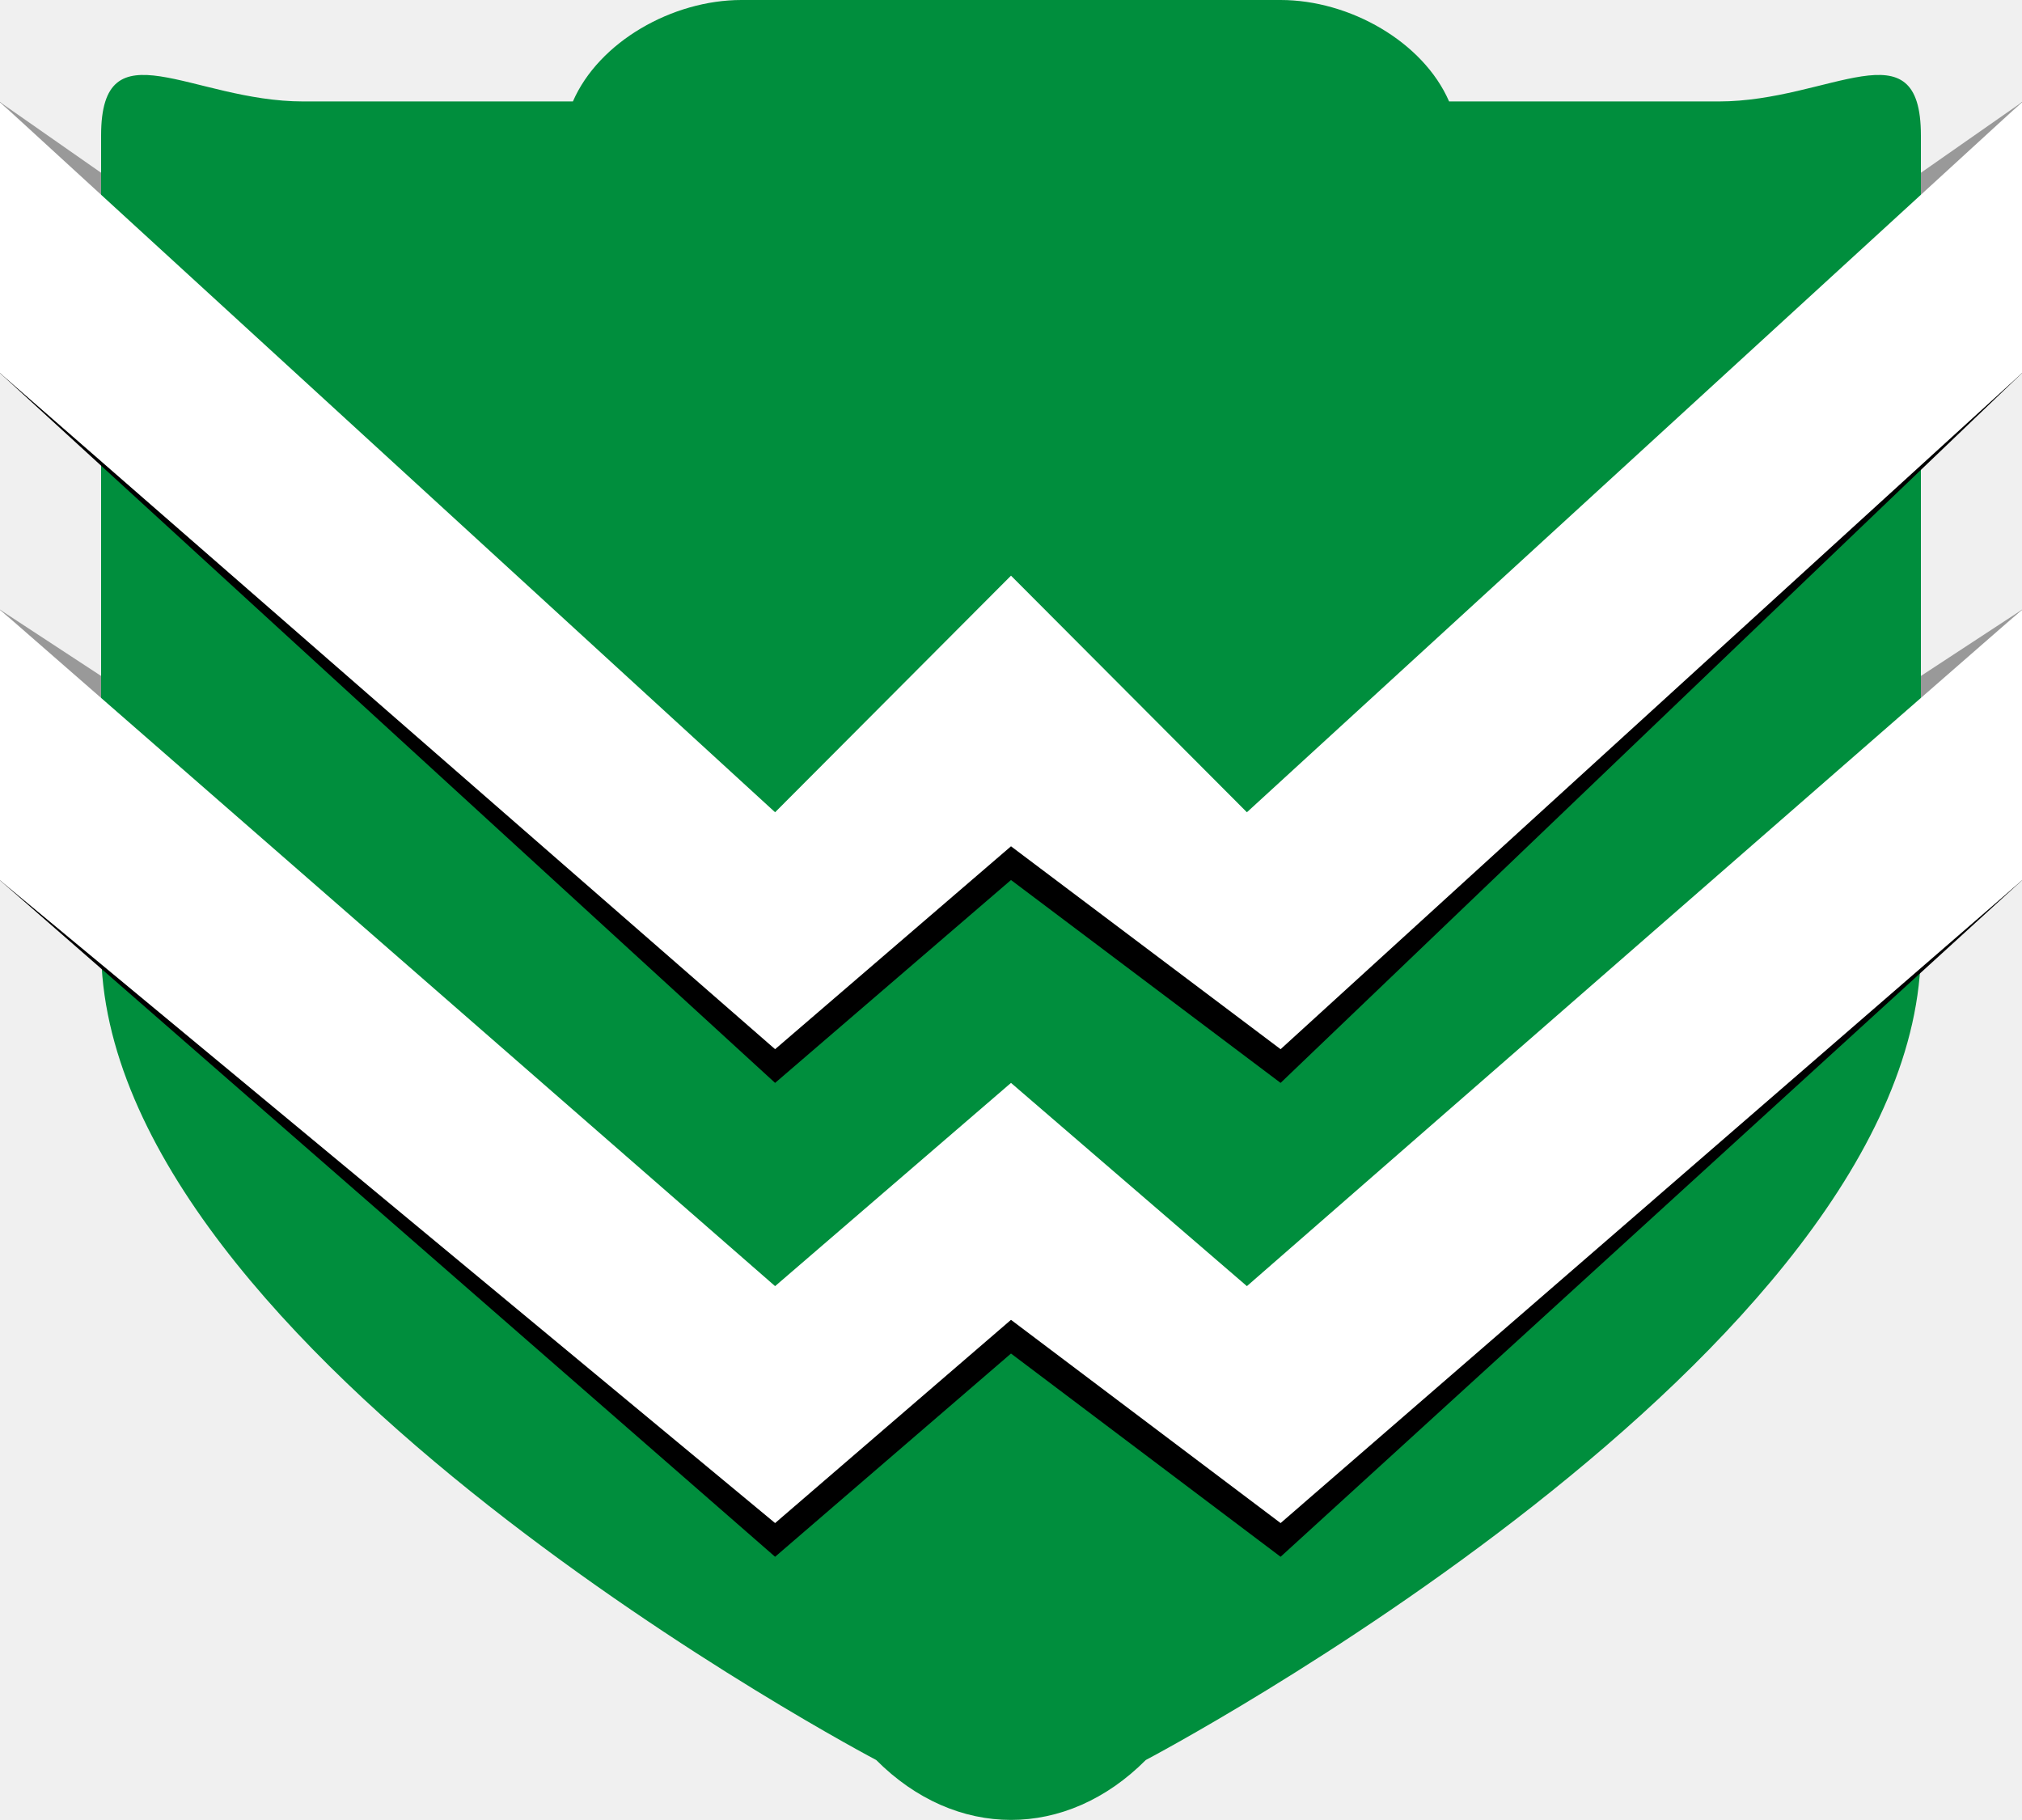
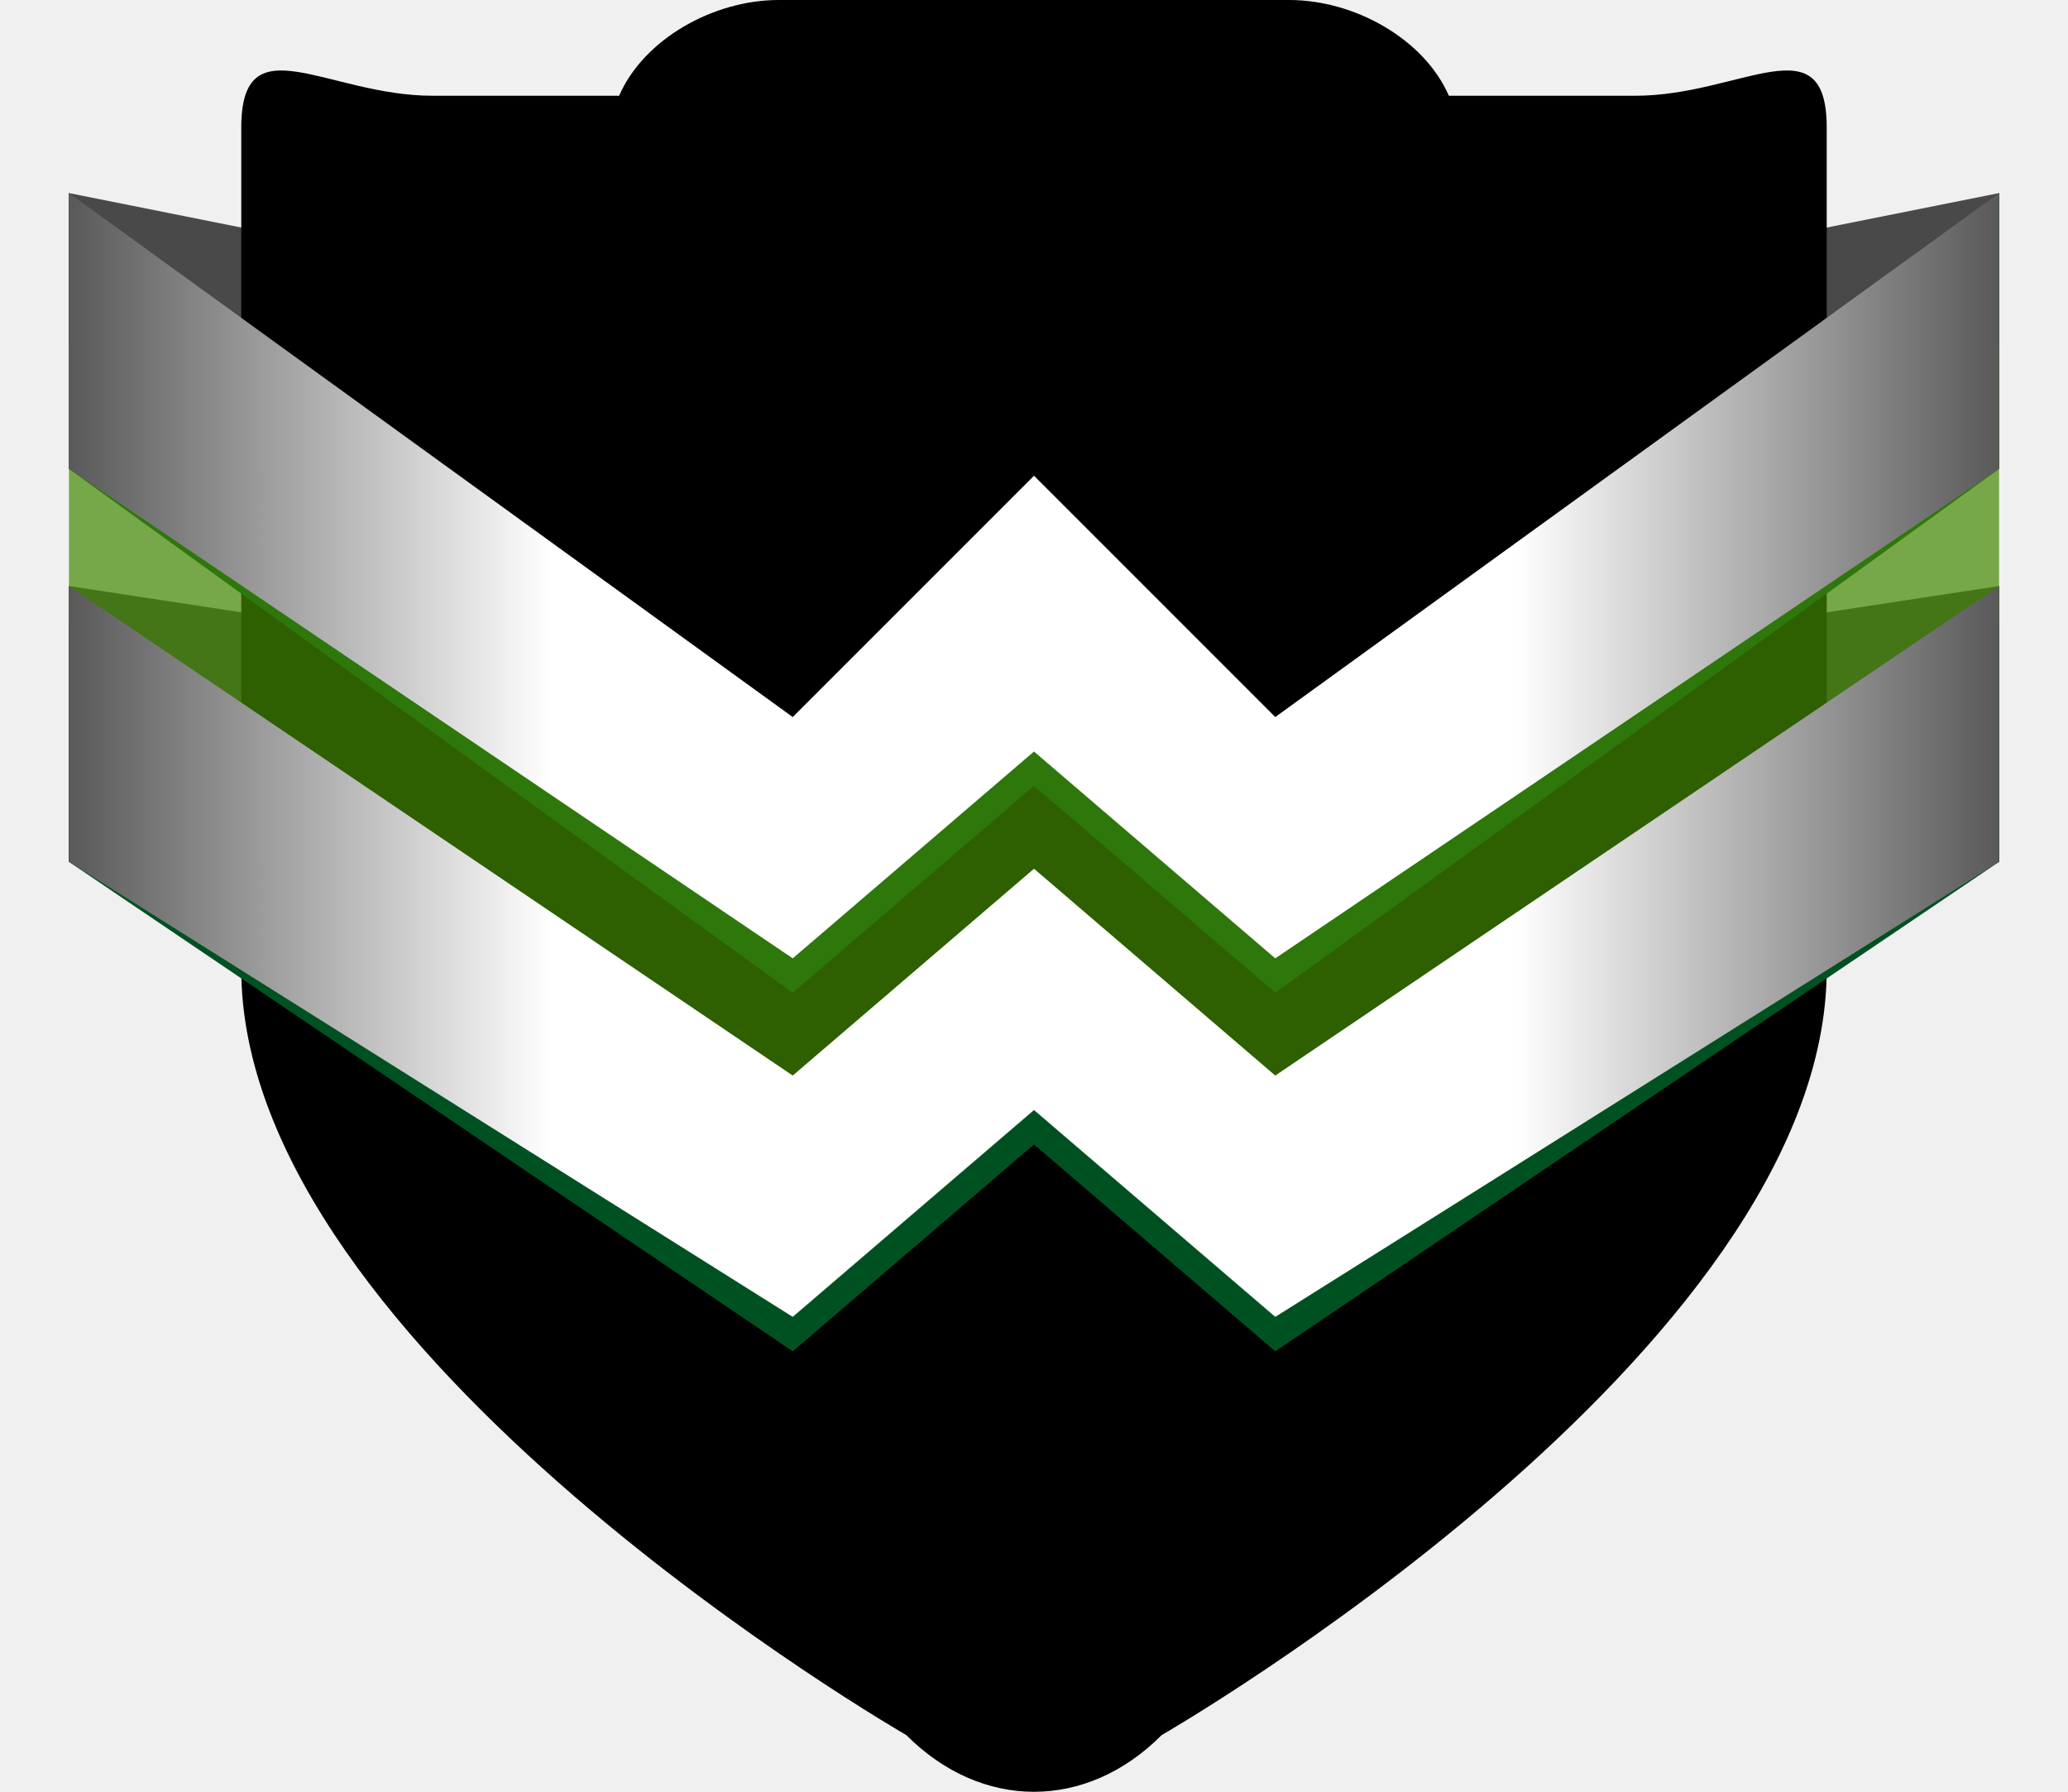
- <svg xmlns="http://www.w3.org/2000/svg" class="shield" version="1.1" id="Layer_1" x="0px" y="0px" preserveAspectRatio="xMinYMin meet" viewBox="0 0 60 54" enable-background="new 0 0 60 54" xml:space="preserve">
-   <polygon class="shield_stripe_background" fill-rule="evenodd" clip-rule="evenodd" fill="#999999" points="0,3.03 0,11.07 23,26.13 30,20.11 38,26.13 60,11.07   60,3.03 37,19.1 30,12.08 23,19.1 " />
-   <polygon class="shield_stripe_background" fill-rule="evenodd" clip-rule="evenodd" fill="#999999" points="0,18.09 0,26.12 23,40.19 30,34.16 38,40.19 60,26.12   60,18.09 37,33.16 30,27.13 23,33.16 " />
-   <path class="shield_shape" fill-rule="evenodd" clip-rule="evenodd" fill="#008E3D" d="M3,28.12c0,12.01,23,24.1,23,24.1c2.36,2.37,5.64,2.37,8,0  c0,0,23-12.09,23-24.1V4.02c0-3.33-2.69-1.01-6-1.01h-8C42.23,1.24,40.05,0,38,0H22c-2.05,0-4.23,1.24-5,3.01H9  c-3.31,0-6-2.32-6,1.01V28.12z" />
-   <polygon class="shield_stripe__shadow" fill-rule="evenodd" clip-rule="evenodd" points="0,3.03 0,11.07 23,32.13 30,26.11 38,32.13 60,11.07 60,3.03 37,25.1   30,18.08 23,25.1 " />
-   <polygon class="shield_stripe__shadow" fill-rule="evenodd" clip-rule="evenodd" points="0,18.09 0,26.12 23,46.19 30,40.16 38,46.19 60,26.12 60,18.09 37,39.16   30,33.13 23,39.16 " />
-   <polygon class="shield_stripe__foreground" fill-rule="evenodd" clip-rule="evenodd" fill="#FFFFFF" points="0,3.03 0,11.07 23,31.13 30,25.11 38,31.13 60,11.07   60,3.03 37,24.1 30,17.08 23,24.1 " />
-   <polygon class="shield_stripe__foreground" fill-rule="evenodd" clip-rule="evenodd" fill="#FFFFFF" points="0,18.09 0,26.12 23,45.19 30,39.16 38,45.19 60,26.12   60,18.09 37,38.16 30,32.13 23,38.16 " />
+ <svg xmlns="http://www.w3.org/2000/svg" version="1.1" id="Layer_1" x="0px" y="0px" width="300px" height="259.889px" viewBox="0 0 300 259.889" enable-background="new 0 0 300 259.889" xml:space="preserve">
+   <polygon fill-rule="evenodd" clip-rule="evenodd" fill="#494949" points="10,28.004 10,68.004 115,84.004 150,54.004 185,84.004   290,68.004 290,28.004 185,49.004 150,14.004 115,49.004 " />
+   <polygon fill-rule="evenodd" clip-rule="evenodd" fill="#494949" points="10,85.004 10,125.004 115,136.004 150,106.004   185,136.004 290,125.004 290,85.004 185,101.004 150,71.004 115,101.004 " />
+   <radialGradient id="SVGID_1_" cx="151" cy="40.944" r="134.812" gradientTransform="matrix(1 0 0 1.4238 0 -17.3506)" gradientUnits="userSpaceOnUse">
+     <stop offset="0" style="stop-color:#066A25" />
+     <stop offset="1" style="stop-color:#064125" />
+   </radialGradient>
+   <path display="none" fill-rule="evenodd" clip-rule="evenodd" fill="url(#SVGID_1_)" d="M35,140.556  c0,55.62,96.481,111.111,96.481,111.111c10.917,10.963,26.121,10.963,37.037,0c0,0,96.481-55.491,96.481-111.111V18.519  c0-15.408-12.436-4.63-27.778-4.63h-27.037C206.611,5.676,196.528,0,187.037,0h-74.074c-9.491,0-19.574,5.676-23.148,13.889H62.778  C47.436,13.889,35,3.111,35,18.519V140.556z" />
+   <path fill-rule="evenodd" clip-rule="evenodd" d="M35,140.556c0,55.62,96.481,111.111,96.481,111.111  c10.917,10.963,26.121,10.963,37.037,0c0,0,96.481-55.491,96.481-111.111V18.519c0-15.408-12.436-4.63-27.778-4.63h-27.037  C206.611,5.676,196.528,0,187.037,0h-74.074c-9.491,0-19.574,5.676-23.148,13.889H62.778C47.436,13.889,35,3.111,35,18.519V140.556z  " />
+   <polygon fill-rule="evenodd" clip-rule="evenodd" fill="#005121" points="10,28.004 10,68.004 115,144.004 150,114.004 185,144.004   290,68.004 290,28.004 185,109.004 150,74.004 115,109.004 " />
+   <polygon fill-rule="evenodd" clip-rule="evenodd" fill="#005121" points="10,85.004 10,125.004 115,196.004 150,166.004   185,196.004 290,125.004 290,85.004 185,161.004 150,131.004 115,161.004 " />
+   <polygon opacity="0.7" fill-rule="evenodd" clip-rule="evenodd" fill="#428700" points="10,50.004 10,90.004 115,161.004   150,131.004 185,161.004 290,90.004 290,50.004 185,126.004 150,91.004 115,126.004 " />
+   <linearGradient id="SVGID_2_" gradientUnits="userSpaceOnUse" x1="10" y1="83.504" x2="290" y2="83.504">
+     <stop offset="0" style="stop-color:#595959" />
+     <stop offset="0.25" style="stop-color:#FFFFFF" />
+     <stop offset="0.75" style="stop-color:#FFFFFF" />
+     <stop offset="1" style="stop-color:#595959" />
+   </linearGradient>
+   <polygon fill-rule="evenodd" clip-rule="evenodd" fill="url(#SVGID_2_)" points="10,28.004 10,68.004 115,139.004 150,109.004   185,139.004 290,68.004 290,28.004 185,104.004 150,69.004 115,104.004 " />
+   <linearGradient id="SVGID_3_" gradientUnits="userSpaceOnUse" x1="10" y1="138.004" x2="290" y2="138.004">
+     <stop offset="0" style="stop-color:#595959" />
+     <stop offset="0.25" style="stop-color:#FFFFFF" />
+     <stop offset="0.75" style="stop-color:#FFFFFF" />
+     <stop offset="1" style="stop-color:#595959" />
+   </linearGradient>
+   <polygon fill-rule="evenodd" clip-rule="evenodd" fill="url(#SVGID_3_)" points="10,85.004 10,125.004 115,191.004 150,161.004   185,191.004 290,125.004 290,85.004 185,156.004 150,126.004 115,156.004 " />
</svg>
